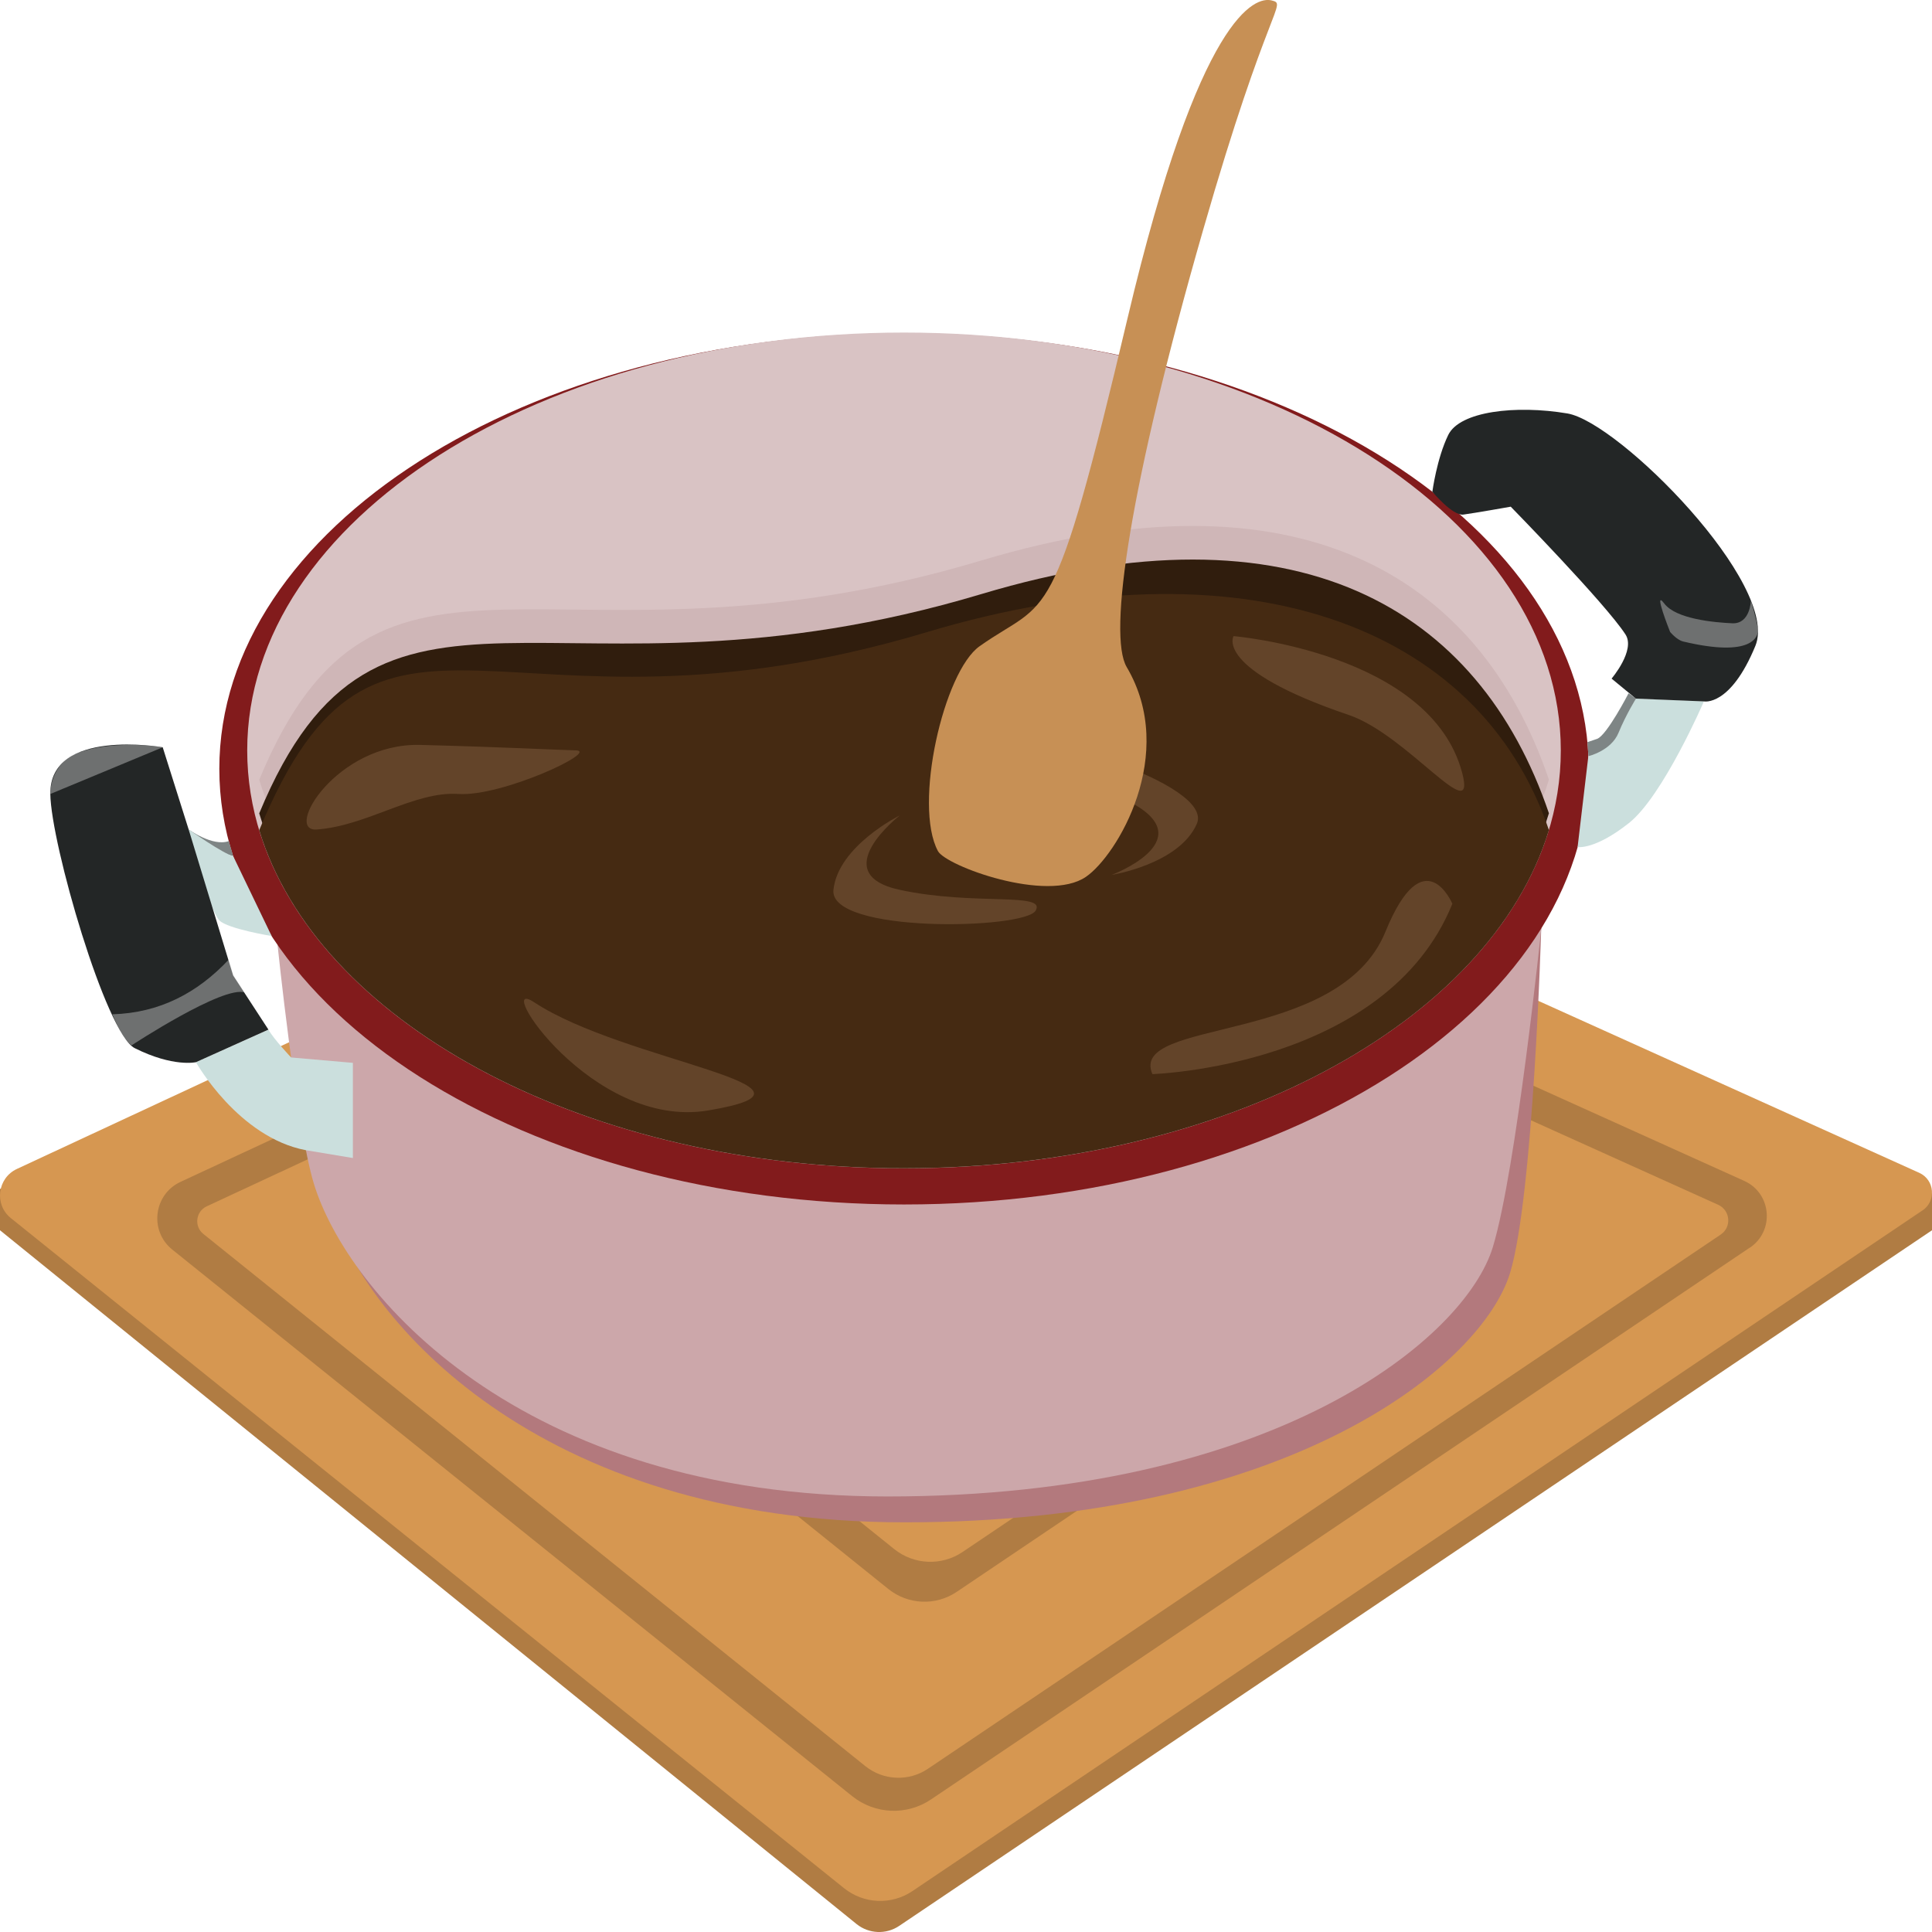
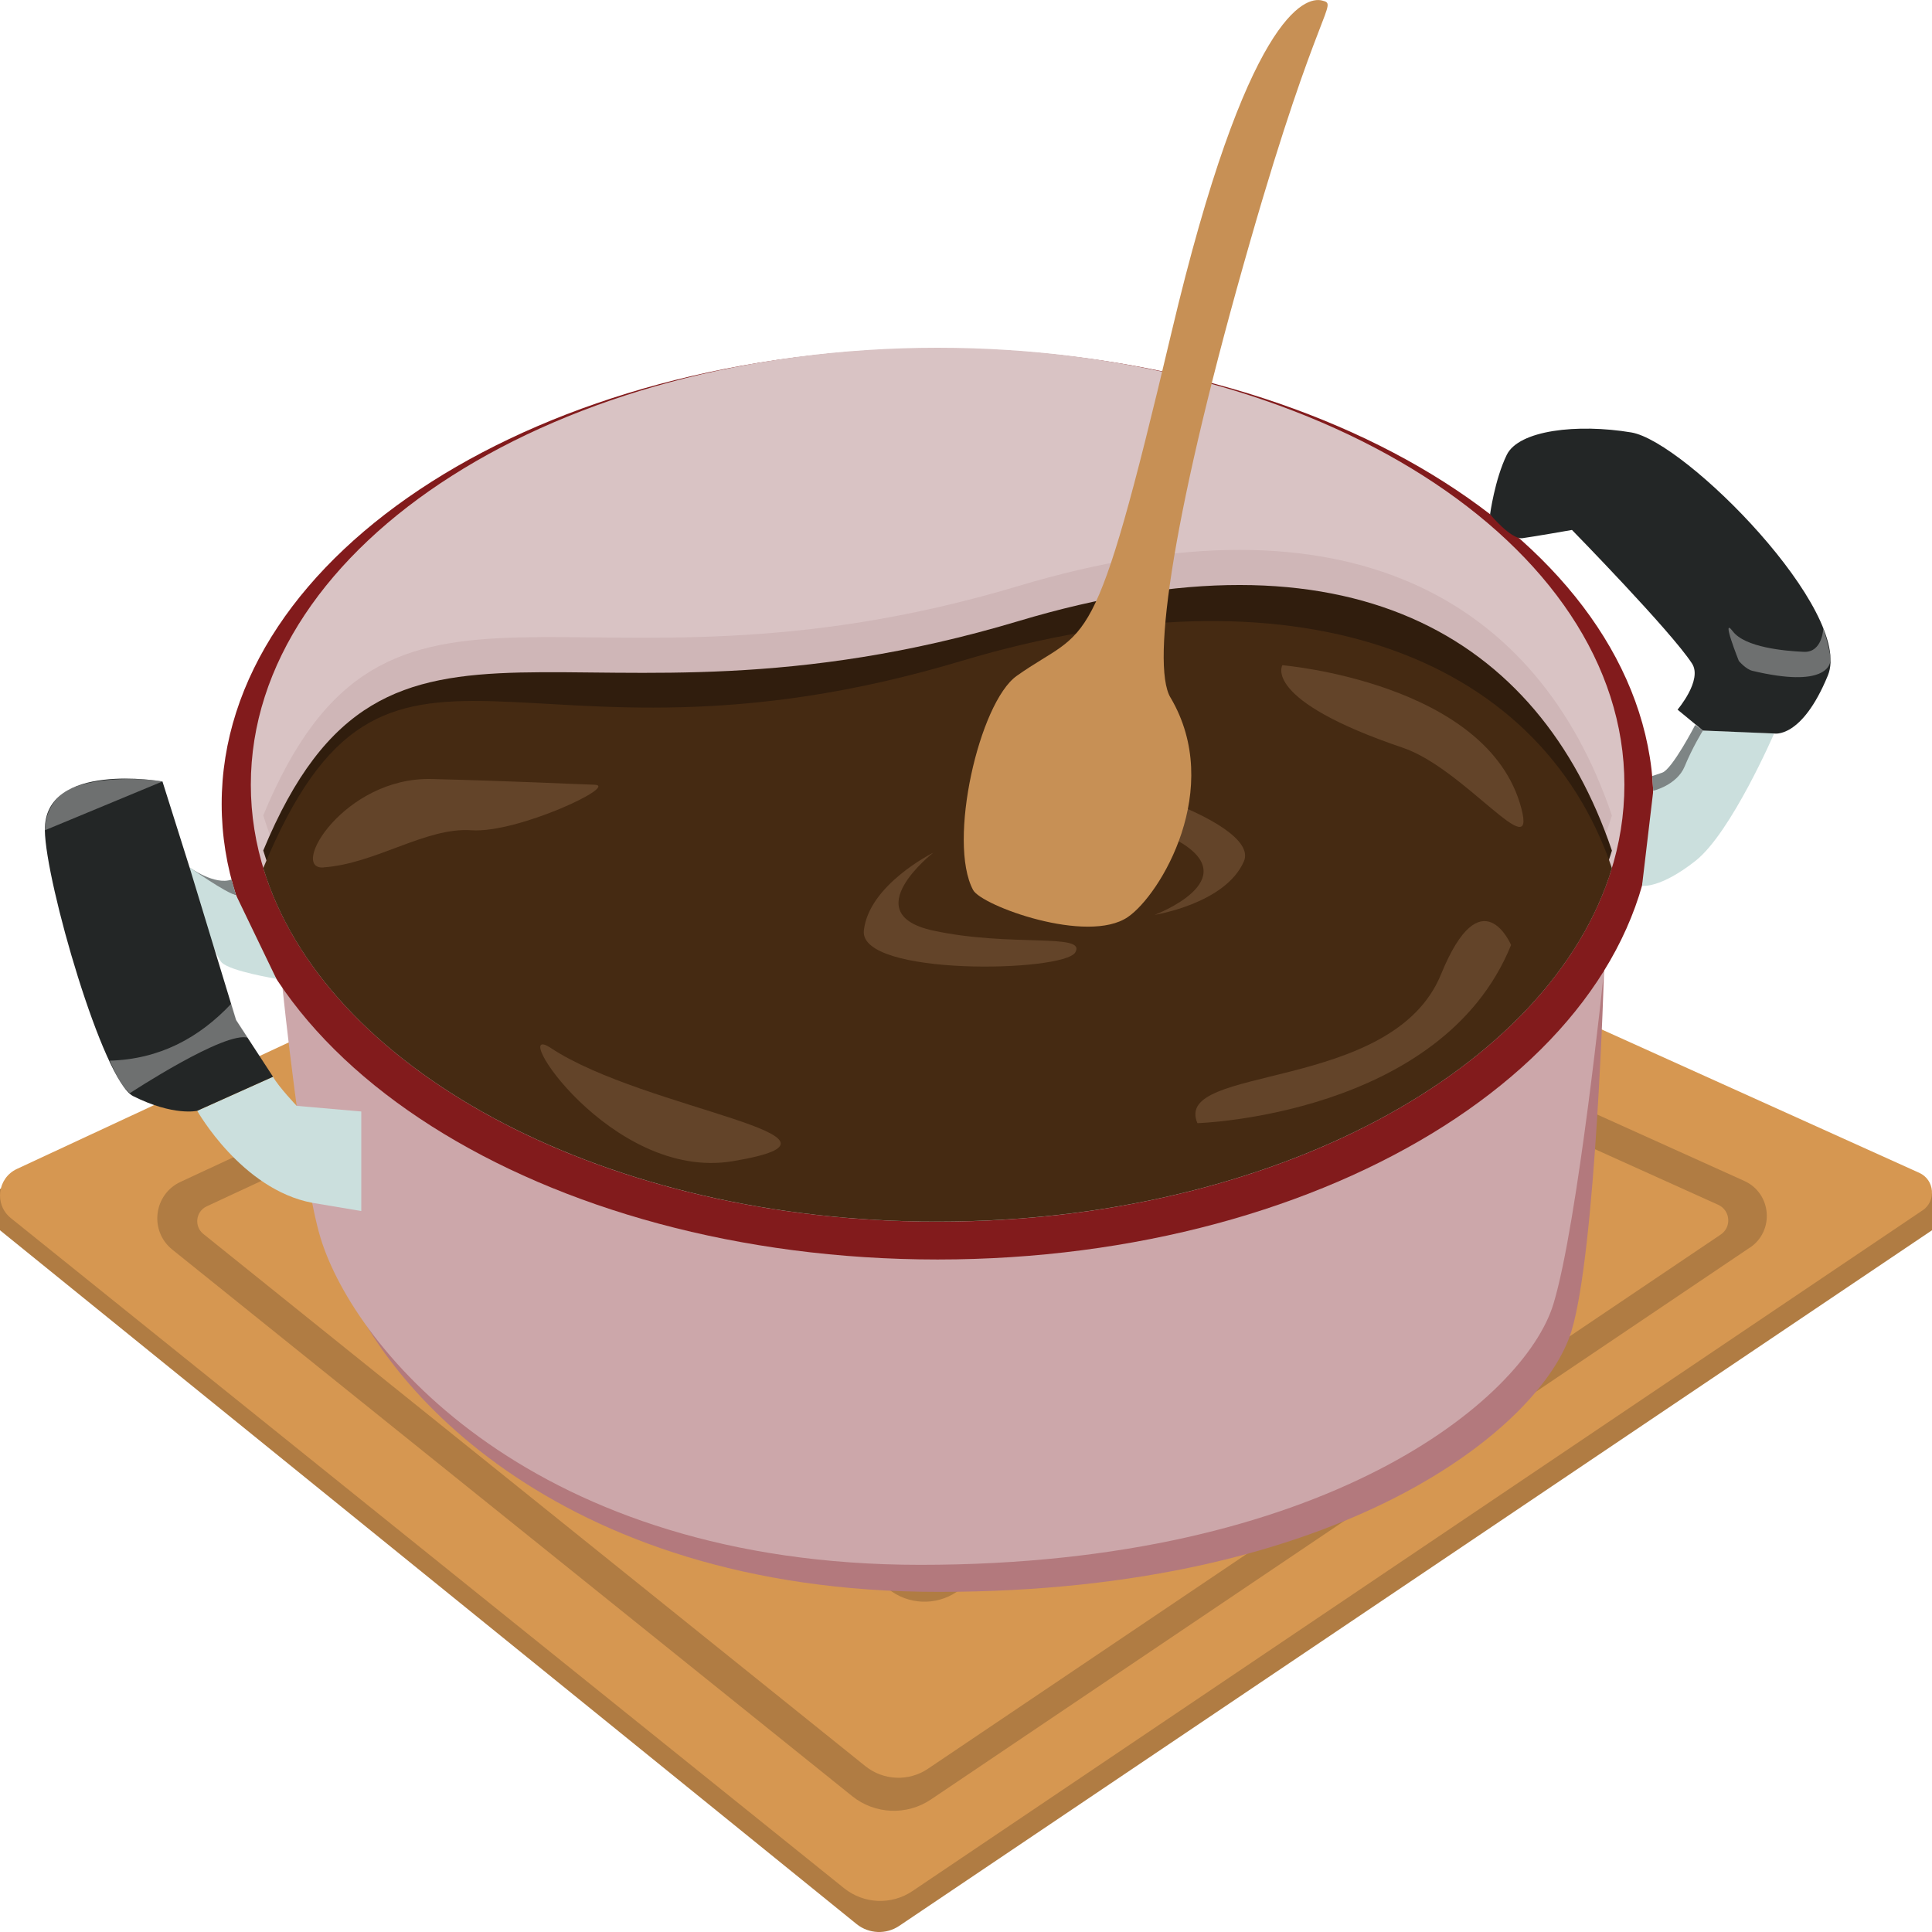
<svg xmlns="http://www.w3.org/2000/svg" id="Camada_1" viewBox="0 0 230 230">
  <defs>
    <style>.cls-1{fill:#7e8585;}.cls-2{fill:#821b1c;}.cls-3{fill:#b3797d;}.cls-4{fill:#cbdfdd;}.cls-5{fill:#cca7aa;}.cls-6{fill:#cfb6b7;}.cls-7{fill:#c79055;}.cls-8{fill:#d9c3c4;}.cls-9{fill:#b07c43;}.cls-10{fill:#d69751;}.cls-11{fill:#232626;}.cls-12{fill:#452a12;}.cls-13{fill:#634429;}.cls-14{fill:#301d0d;}.cls-15{fill:#dedede;opacity:.4;}</style>
  </defs>
  <g>
    <path class="cls-9" d="M230,146.46l-122.95,82.81c-1.55,1.05-3.61,.96-5.07-.21L0,146.46v-4.91l113.02-50.98,116.98,51.52v4.37Z" />
    <path class="cls-10" d="M228.86,144.1l-120.24,81.03c-2.49,1.68-5.78,1.54-8.13-.34L1.3,145.02c-2.01-1.61-1.62-4.77,.71-5.86l111.01-51.66,115.46,52.12c1.84,.83,2.06,3.36,.38,4.49Z" />
    <path class="cls-9" d="M208.32,148.52l-97.49,65.7c-2.88,1.94-6.68,1.78-9.39-.4L20.51,148.76c-2.76-2.22-2.23-6.57,.98-8.06l91.35-42.51c.28-.13,.61-.13,.89,0l93.91,42.39c3.27,1.47,3.65,5.96,.67,7.96Z" />
    <path class="cls-10" d="M204.85,146.97l-94.37,63.59c-2.29,1.55-5.33,1.42-7.48-.32L24.21,146.9c-1.13-.9-.91-2.68,.4-3.29l88.79-41.32,91.15,41.14c1.45,.66,1.62,2.65,.3,3.54Z" />
    <path class="cls-9" d="M172.9,149.74l-59.01,39.77c-2.49,1.68-5.78,1.54-8.13-.34l-49.03-39.42,57.19-26.62,58.97,26.62Z" />
    <path class="cls-10" d="M164.93,150.84l-50.34,33.92c-2.49,1.68-5.78,1.54-8.13-.34l-41.76-33.58,49.34-22.96,50.88,22.96Z" />
  </g>
  <g>
    <g>
-       <path class="cls-3" d="M35.09,115.55s2.23,21.55,4.32,28.43c3.9,12.84,24.31,37.25,68.29,37.25,46.16,0,68.78-18.86,72.07-29.69,2.79-9.18,3.71-41.03,3.71-41.03l-148.41,5.05Z" />
-       <path class="cls-5" d="M33.04,112.47s2.23,21.55,4.32,28.43c3.9,12.84,24.31,37.25,68.29,37.25,46.16,0,68.78-18.86,72.07-29.69,2.79-9.18,5.77-37.95,5.77-37.95l-150.46,1.97Z" />
-       <ellipse class="cls-2" cx="107.62" cy="91.53" rx="81.51" ry="51.86" />
-       <ellipse class="cls-8" cx="107.62" cy="89.34" rx="78.19" ry="49.75" />
-       <path class="cls-6" d="M184.39,92.83c-6.96,22.93-38.68,40.25-76.76,40.25-.59,0-1.19,0-1.78-.01-37.29-.53-68.14-17.67-74.99-40.24,14.28-34.46,35.1-10.86,85.98-26.11,37.44-11.22,59.22,1.56,67.56,26.11Z" />
-       <path class="cls-14" d="M184.39,96.83c-6.96,22.93-38.68,40.25-76.76,40.25-.59,0-1.19,0-1.78-.01-37.29-.53-68.14-17.67-74.99-40.24,14.28-34.46,35.1-10.86,85.98-26.11,37.44-11.22,59.22,1.56,67.56,26.11Z" />
-       <path class="cls-12" d="M184.39,98.83c-6.96,22.93-38.68,40.25-76.76,40.25-.59,0-1.19,0-1.78-.01-37.29-.53-68.14-17.67-74.99-40.24,14.28-34.46,28.61-8.33,79.5-23.58,37.44-11.22,65.71-.97,74.04,23.58Z" />
-       <path class="cls-4" d="M187.81,100.84s2.03,.37,6.1-2.85c4.07-3.21,8.94-14.5,8.94-14.5l-8.1-.33-5.66,6.85-1.28,10.82Z" />
-       <path class="cls-1" d="M189.09,90.02s2.71-.63,3.59-2.78,2.08-4.07,2.08-4.07l-.88-.64s-2.6,5.03-3.75,5.43l-1.15,.39,.12,1.67Z" />
-       <path class="cls-11" d="M191.86,80.79l2.89,2.38,8.1,.33s3.13,.66,6.12-6.6c2.99-7.26-16.23-26.65-22.38-27.68-6.15-1.03-12.81-.26-14.18,2.56-1.37,2.82-1.89,6.76-1.89,6.76,0,0,2.4,2.89,3.69,2.72s5.64-.94,5.64-.94c0,0,11.27,11.52,13.66,15.21,1.22,1.88-1.65,5.25-1.65,5.25Z" />
-       <path class="cls-15" d="M198.84,75.25s.78,.94,1.54,1.12c8.24,1.96,9.02-.59,8.89-1.52-.16-1.19-.83-3.35-.83-3.35,0,0-.07,2.8-2.22,2.7s-6.69-.5-8.09-2.35c-1.4-1.85,.7,3.4,.7,3.4Z" />
-       <path class="cls-4" d="M23.33,126.46s5.04,8.95,13.09,10.47l5.59,.93v-11.33l-7.35-.64s-2.04-2.14-2.7-3.31l-8.63,3.88Z" />
-       <path class="cls-1" d="M22.47,98.75s2.84,2.07,4.77,1.38l.52,1.79s-3.94-.91-5.29-3.17Z" />
-       <path class="cls-4" d="M22.47,98.75s4.1,2.89,5.29,3.17l4.58,9.51s-5.2-.84-6.22-1.85-3.65-9.51-3.65-10.82Z" />
-       <path class="cls-11" d="M31.96,122.58l-4.21-6.46-5.29-17.37-3.09-9.79s-13.48-2.35-13.38,5.56c.07,5.9,6.62,28.55,10.05,30.26,4.6,2.3,7.29,1.67,7.29,1.67l8.63-3.88Z" />
-       <path class="cls-15" d="M19.38,88.96l-13.38,5.56s-.16-3.67,3.46-4.97,8.65-.83,9.93-.59Z" />
+       <path class="cls-3" d="M35.78,120.83s2.33,22.53,4.52,29.73c4.08,13.42,25.42,38.95,71.41,38.95,48.27,0,71.93-19.73,75.37-31.05,2.92-9.6,3.88-42.91,3.88-42.91l-155.18,5.28Z" />
+       <path class="cls-5" d="M33.63,117.61s2.33,22.53,4.52,29.73c4.08,13.42,25.42,38.95,71.41,38.95,48.27,0,71.93-19.73,75.37-31.05,2.92-9.6,6.03-39.69,6.03-39.69l-157.33,2.06Z" />
+       <ellipse class="cls-2" cx="111.62" cy="95.71" rx="85.23" ry="54.23" />
+       <ellipse class="cls-8" cx="111.62" cy="93.42" rx="81.76" ry="52.02" />
+       <path class="cls-6" d="M191.9,97.07c-7.28,23.98-40.45,42.09-80.27,42.09-.62,0-1.24,0-1.87-.01-38.99-.56-71.26-18.48-78.42-42.08,14.93-36.04,36.7-11.36,89.91-27.31,39.15-11.74,61.93,1.63,70.64,27.31Z" />
+       <path class="cls-14" d="M191.9,101.25c-7.28,23.98-40.45,42.09-80.27,42.09-.62,0-1.24,0-1.87-.01-38.99-.56-71.26-18.48-78.42-42.08,14.93-36.04,36.7-11.36,89.91-27.31,39.15-11.74,61.93,1.63,70.64,27.31Z" />
+       <path class="cls-12" d="M191.9,103.34c-7.28,23.98-40.45,42.09-80.27,42.09-.62,0-1.24,0-1.87-.01-38.99-.56-71.26-18.48-78.42-42.08,14.93-36.04,29.92-8.71,83.13-24.66,39.15-11.74,68.71-1.02,77.42,24.66Z" />
+       <path class="cls-4" d="M195.48,105.45s2.12,.38,6.38-2.98c4.25-3.36,9.35-15.16,9.35-15.16l-8.47-.35-5.92,7.17-1.34,11.32Z" />
+       <path class="cls-1" d="M196.81,94.14s2.83-.66,3.75-2.91c.92-2.25,2.17-4.26,2.17-4.26l-.92-.67s-2.72,5.26-3.92,5.68l-1.2,.41,.12,1.75Z" />
+       <path class="cls-11" d="M199.71,84.48l3.02,2.49,8.47,.35s3.28,.69,6.4-6.9c3.13-7.59-16.97-27.87-23.4-28.94-6.43-1.07-13.4-.27-14.83,2.68-1.43,2.95-1.98,7.07-1.98,7.07,0,0,2.51,3.02,3.85,2.84,1.34-.18,5.9-.98,5.9-.98,0,0,11.79,12.05,14.29,15.9,1.28,1.97-1.72,5.49-1.72,5.49Z" />
+       <path class="cls-15" d="M207.01,78.69s.82,.98,1.61,1.17c8.62,2.05,9.43-.61,9.3-1.59-.16-1.25-.86-3.5-.86-3.5,0,0-.07,2.93-2.32,2.83s-7-.52-8.46-2.45c-1.46-1.93,.73,3.55,.73,3.55Z" />
+       <path class="cls-4" d="M23.48,132.24s5.27,9.36,13.69,10.95l5.84,.98v-11.85l-7.69-.67s-2.13-2.24-2.82-3.46l-9.02,4.05Z" />
+       <path class="cls-1" d="M22.58,103.27s2.97,2.16,4.98,1.44l.54,1.87s-4.12-.95-5.53-3.31Z" />
+       <path class="cls-4" d="M22.58,103.27s4.28,3.02,5.53,3.31l4.79,9.94s-5.44-.88-6.5-1.93c-1.07-1.06-3.82-9.94-3.82-11.32Z" />
+       <path class="cls-11" d="M32.5,128.18l-4.4-6.75-5.53-18.16-3.23-10.24s-14.1-2.45-14,5.81c.08,6.17,6.92,29.85,10.51,31.65,4.81,2.41,7.62,1.75,7.62,1.75l9.02-4.05Z" />
+       <path class="cls-15" d="M19.35,93.03l-14,5.81s-.16-3.84,3.62-5.19,9.04-.87,10.38-.62Z" />
    </g>
-     <path class="cls-15" d="M27.24,114.23c-3.72,3.97-8.24,6.36-13.87,6.52,.68,1.58,1.4,3,2.29,3.7,0,0,10.96-7.2,13.49-6.29l-1.34-2.05-.57-1.88Z" />
-     <path class="cls-13" d="M37.7,98.75c-3.97,.28,2.37-10.33,12.34-10.07s15.66,.57,18.51,.65-8.78,5.54-14,5.19-10.87,3.81-16.85,4.23Z" />
-     <path class="cls-13" d="M63.58,119.31c-5.09-3.36,6.82,15.21,20.71,12.89,16.97-2.83-9.94-5.77-20.71-12.89Z" />
-     <path class="cls-13" d="M146.86,75.73s23.44,1.96,27.21,16.28c1.77,6.75-6.53-4.53-13.49-6.89-16.09-5.45-13.73-9.39-13.73-9.39Z" />
-     <path class="cls-13" d="M137.19,127.87s27.84-.85,35.71-20.28c0,0-3.37-7.95-7.97,3.34-5.54,13.57-30.64,10.22-27.74,16.94Z" />
+     <path class="cls-15" d="M27.57,119.45c-3.89,4.15-8.61,6.65-14.5,6.82,.72,1.65,1.47,3.14,2.39,3.87,0,0,11.46-7.53,14.1-6.58l-1.4-2.15-.6-1.96Z" />
+     <path class="cls-13" d="M38.51,103.27c-4.15,.29,2.48-10.8,12.9-10.53s16.38,.59,19.36,.68-9.18,5.8-14.64,5.42-11.37,3.98-17.62,4.42Z" />
+     <path class="cls-13" d="M65.57,124.76c-5.32-3.52,7.13,15.9,21.65,13.48,17.74-2.96-10.4-6.04-21.65-13.48Z" />
+     <path class="cls-13" d="M152.65,79.19s24.51,2.05,28.46,17.03c1.86,7.06-6.82-4.74-14.1-7.2-16.83-5.7-14.35-9.82-14.35-9.82Z" />
+     <path class="cls-13" d="M142.55,133.71s29.11-.88,37.34-21.21c0,0-3.52-8.32-8.34,3.49-5.79,14.19-32.04,10.68-29,17.72Z" />
    <g>
-       <path class="cls-13" d="M107.1,97.09s-8.86,6.92,0,8.84,17.51,.23,16.19,2.48-24.63,2.74-24.07-2.48,7.87-8.84,7.87-8.84Z" />
-       <path class="cls-13" d="M132.33,104.16s10.52-3.96,2.64-8.44-16.64-5.45-14.71-7.21,24.32,4.74,22.22,9.56-10.16,6.09-10.16,6.09Z" />
-       <path class="cls-7" d="M134.13,79.41c-2.25-3.82,.35-21.57,9.08-51.97C151.01,.29,153.3,.53,151.38,.05s-8.55,1.52-17.14,37.8c-8.99,38.02-9.31,33.2-17.62,39.08-4.28,3.03-7.91,18.9-4.96,24.39,.95,1.77,13.01,6.21,17.61,3.07,3.7-2.52,10.98-14.61,4.86-24.98Z" />
+       <path class="cls-13" d="M111.08,101.53s-9.26,7.24,0,9.25c9.26,2.01,18.31,.24,16.93,2.6-1.38,2.36-25.75,2.87-25.17-2.6,.59-5.46,8.23-9.25,8.23-9.25Z" />
+       <path class="cls-13" d="M137.46,108.91s11-4.14,2.76-8.82c-8.24-4.68-17.4-5.7-15.38-7.54,2.02-1.84,25.44,4.96,23.24,10-2.2,5.04-10.62,6.36-10.62,6.36Z" />
+       <path class="cls-7" d="M139.34,83.04c-2.36-3.99,.36-22.56,9.5-54.34C156.99,.31,159.39,.56,157.38,.06s-8.94,1.58-17.92,39.53c-9.4,39.75-9.73,34.71-18.42,40.87-4.47,3.17-8.27,19.77-5.19,25.5,1,1.86,13.6,6.5,18.42,3.21,3.87-2.64,11.48-15.28,5.08-26.12Z" />
    </g>
  </g>
</svg>
